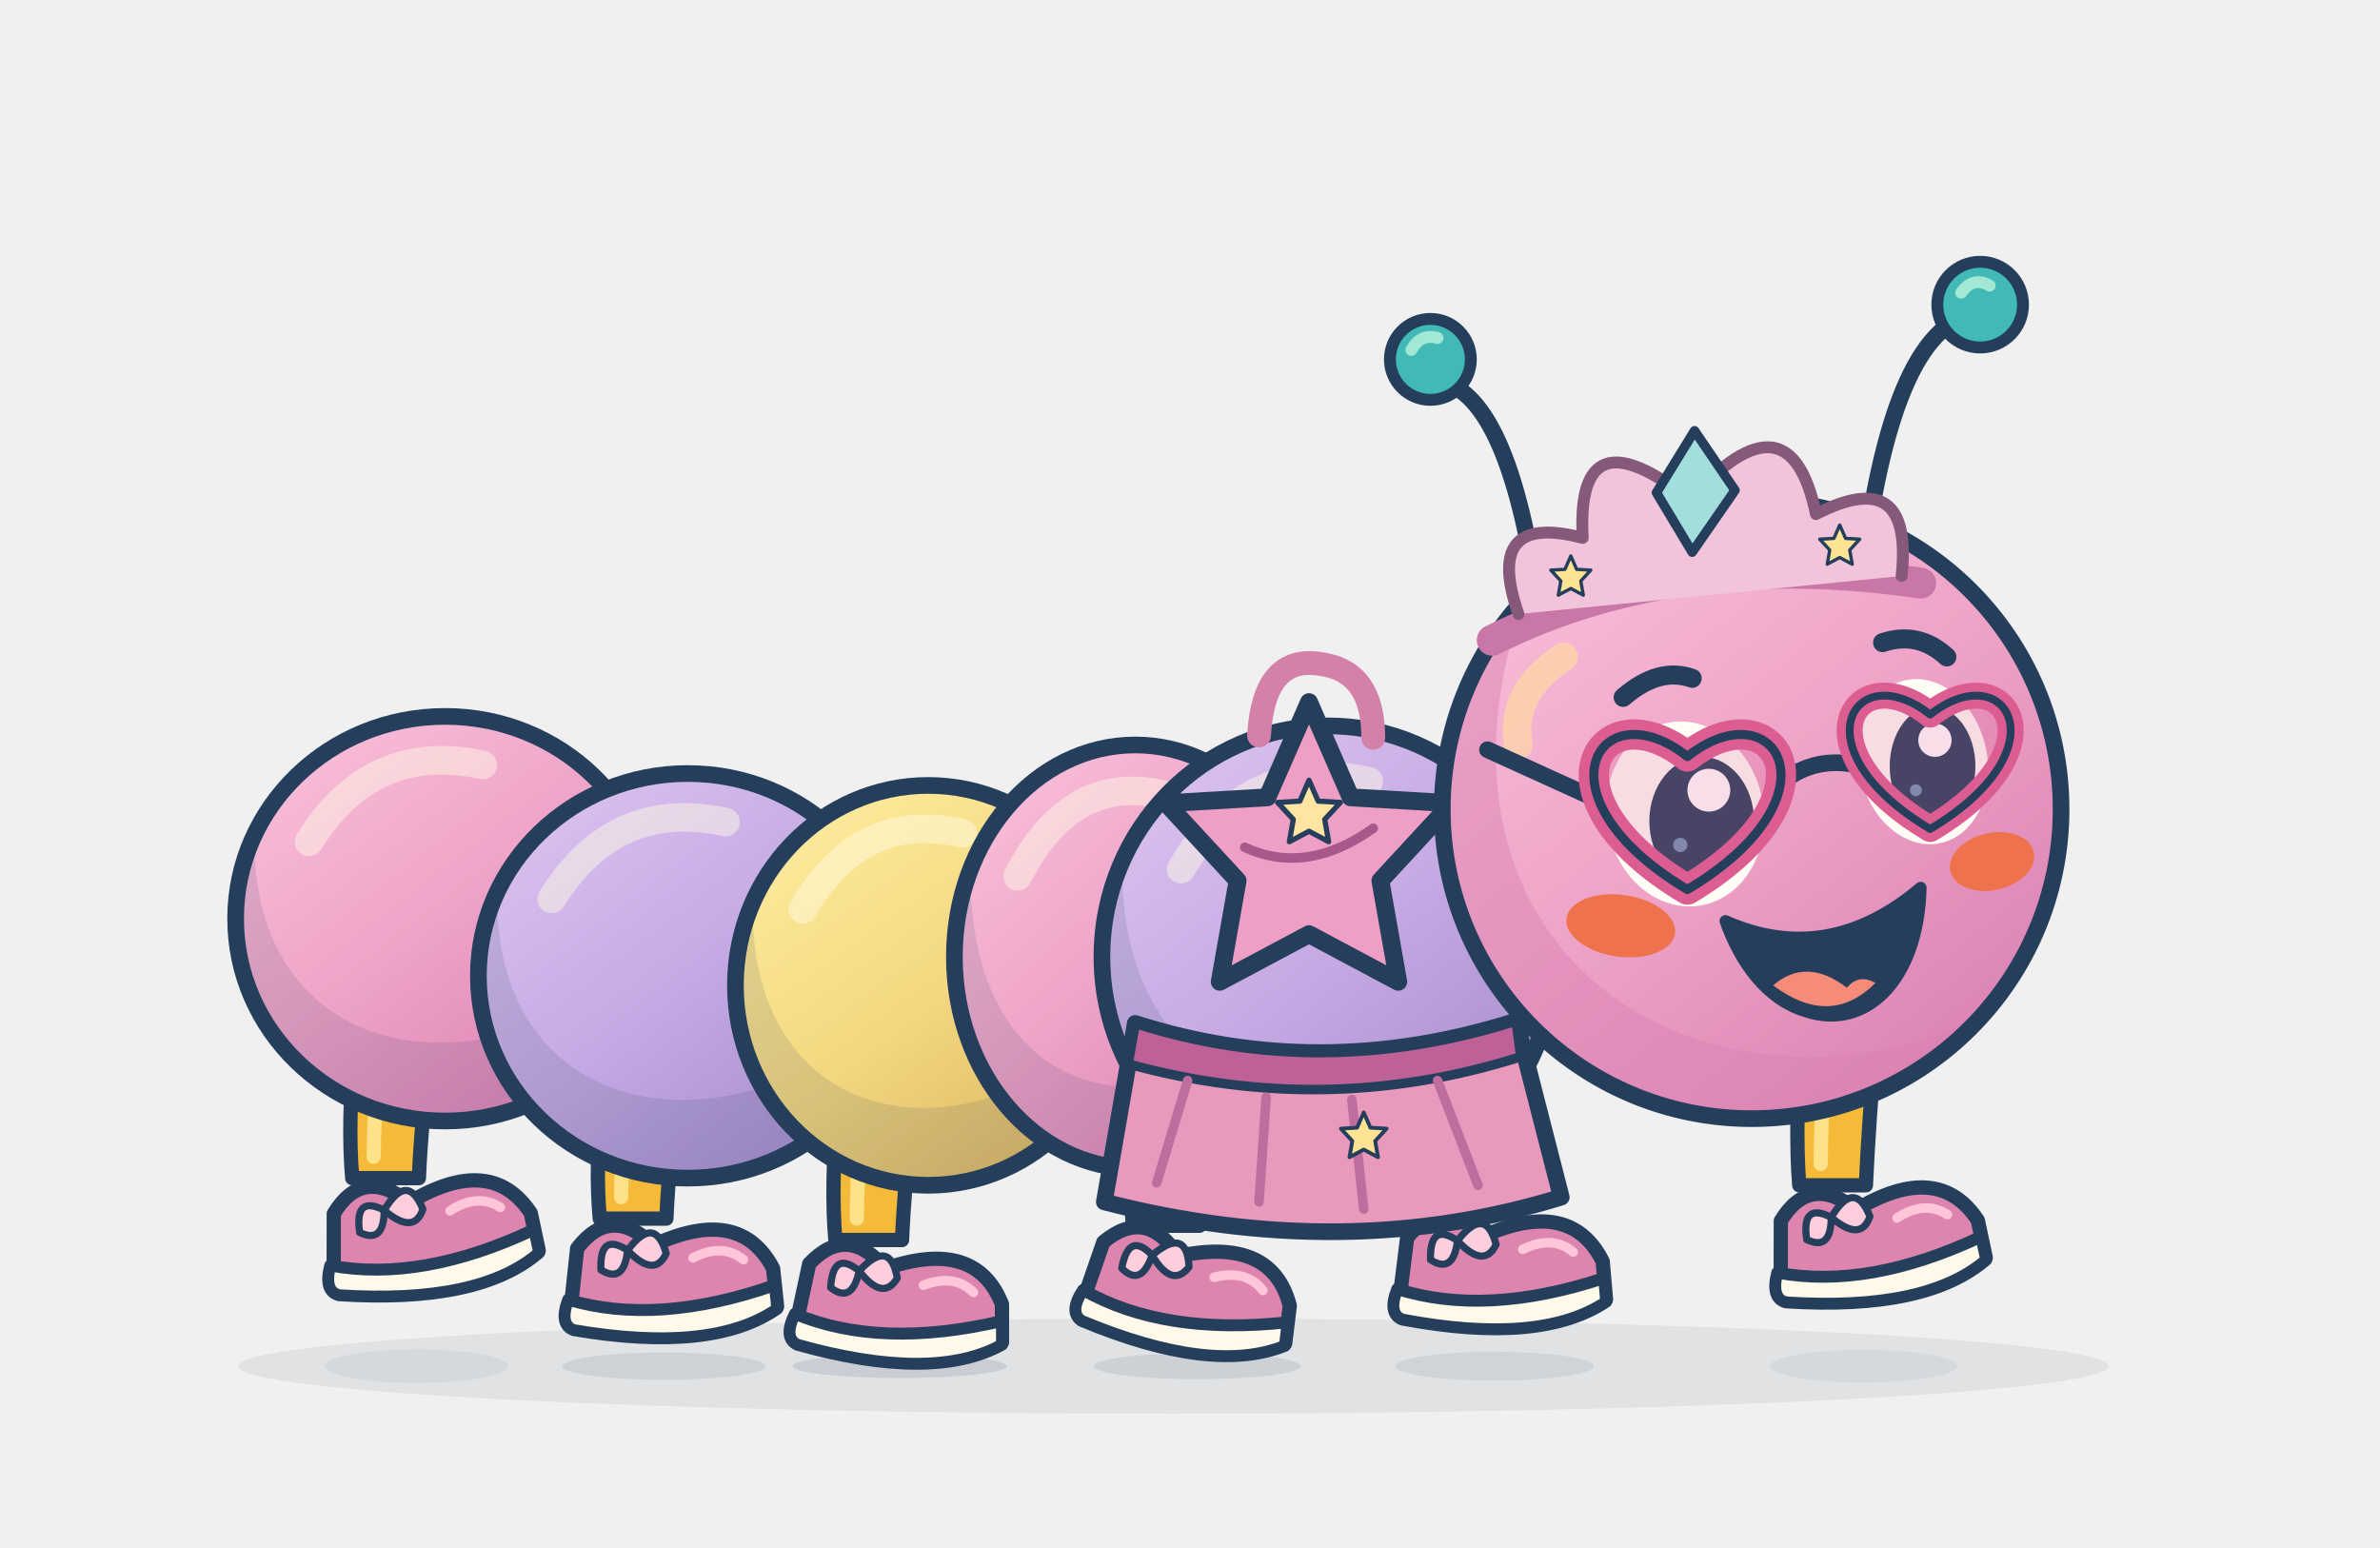
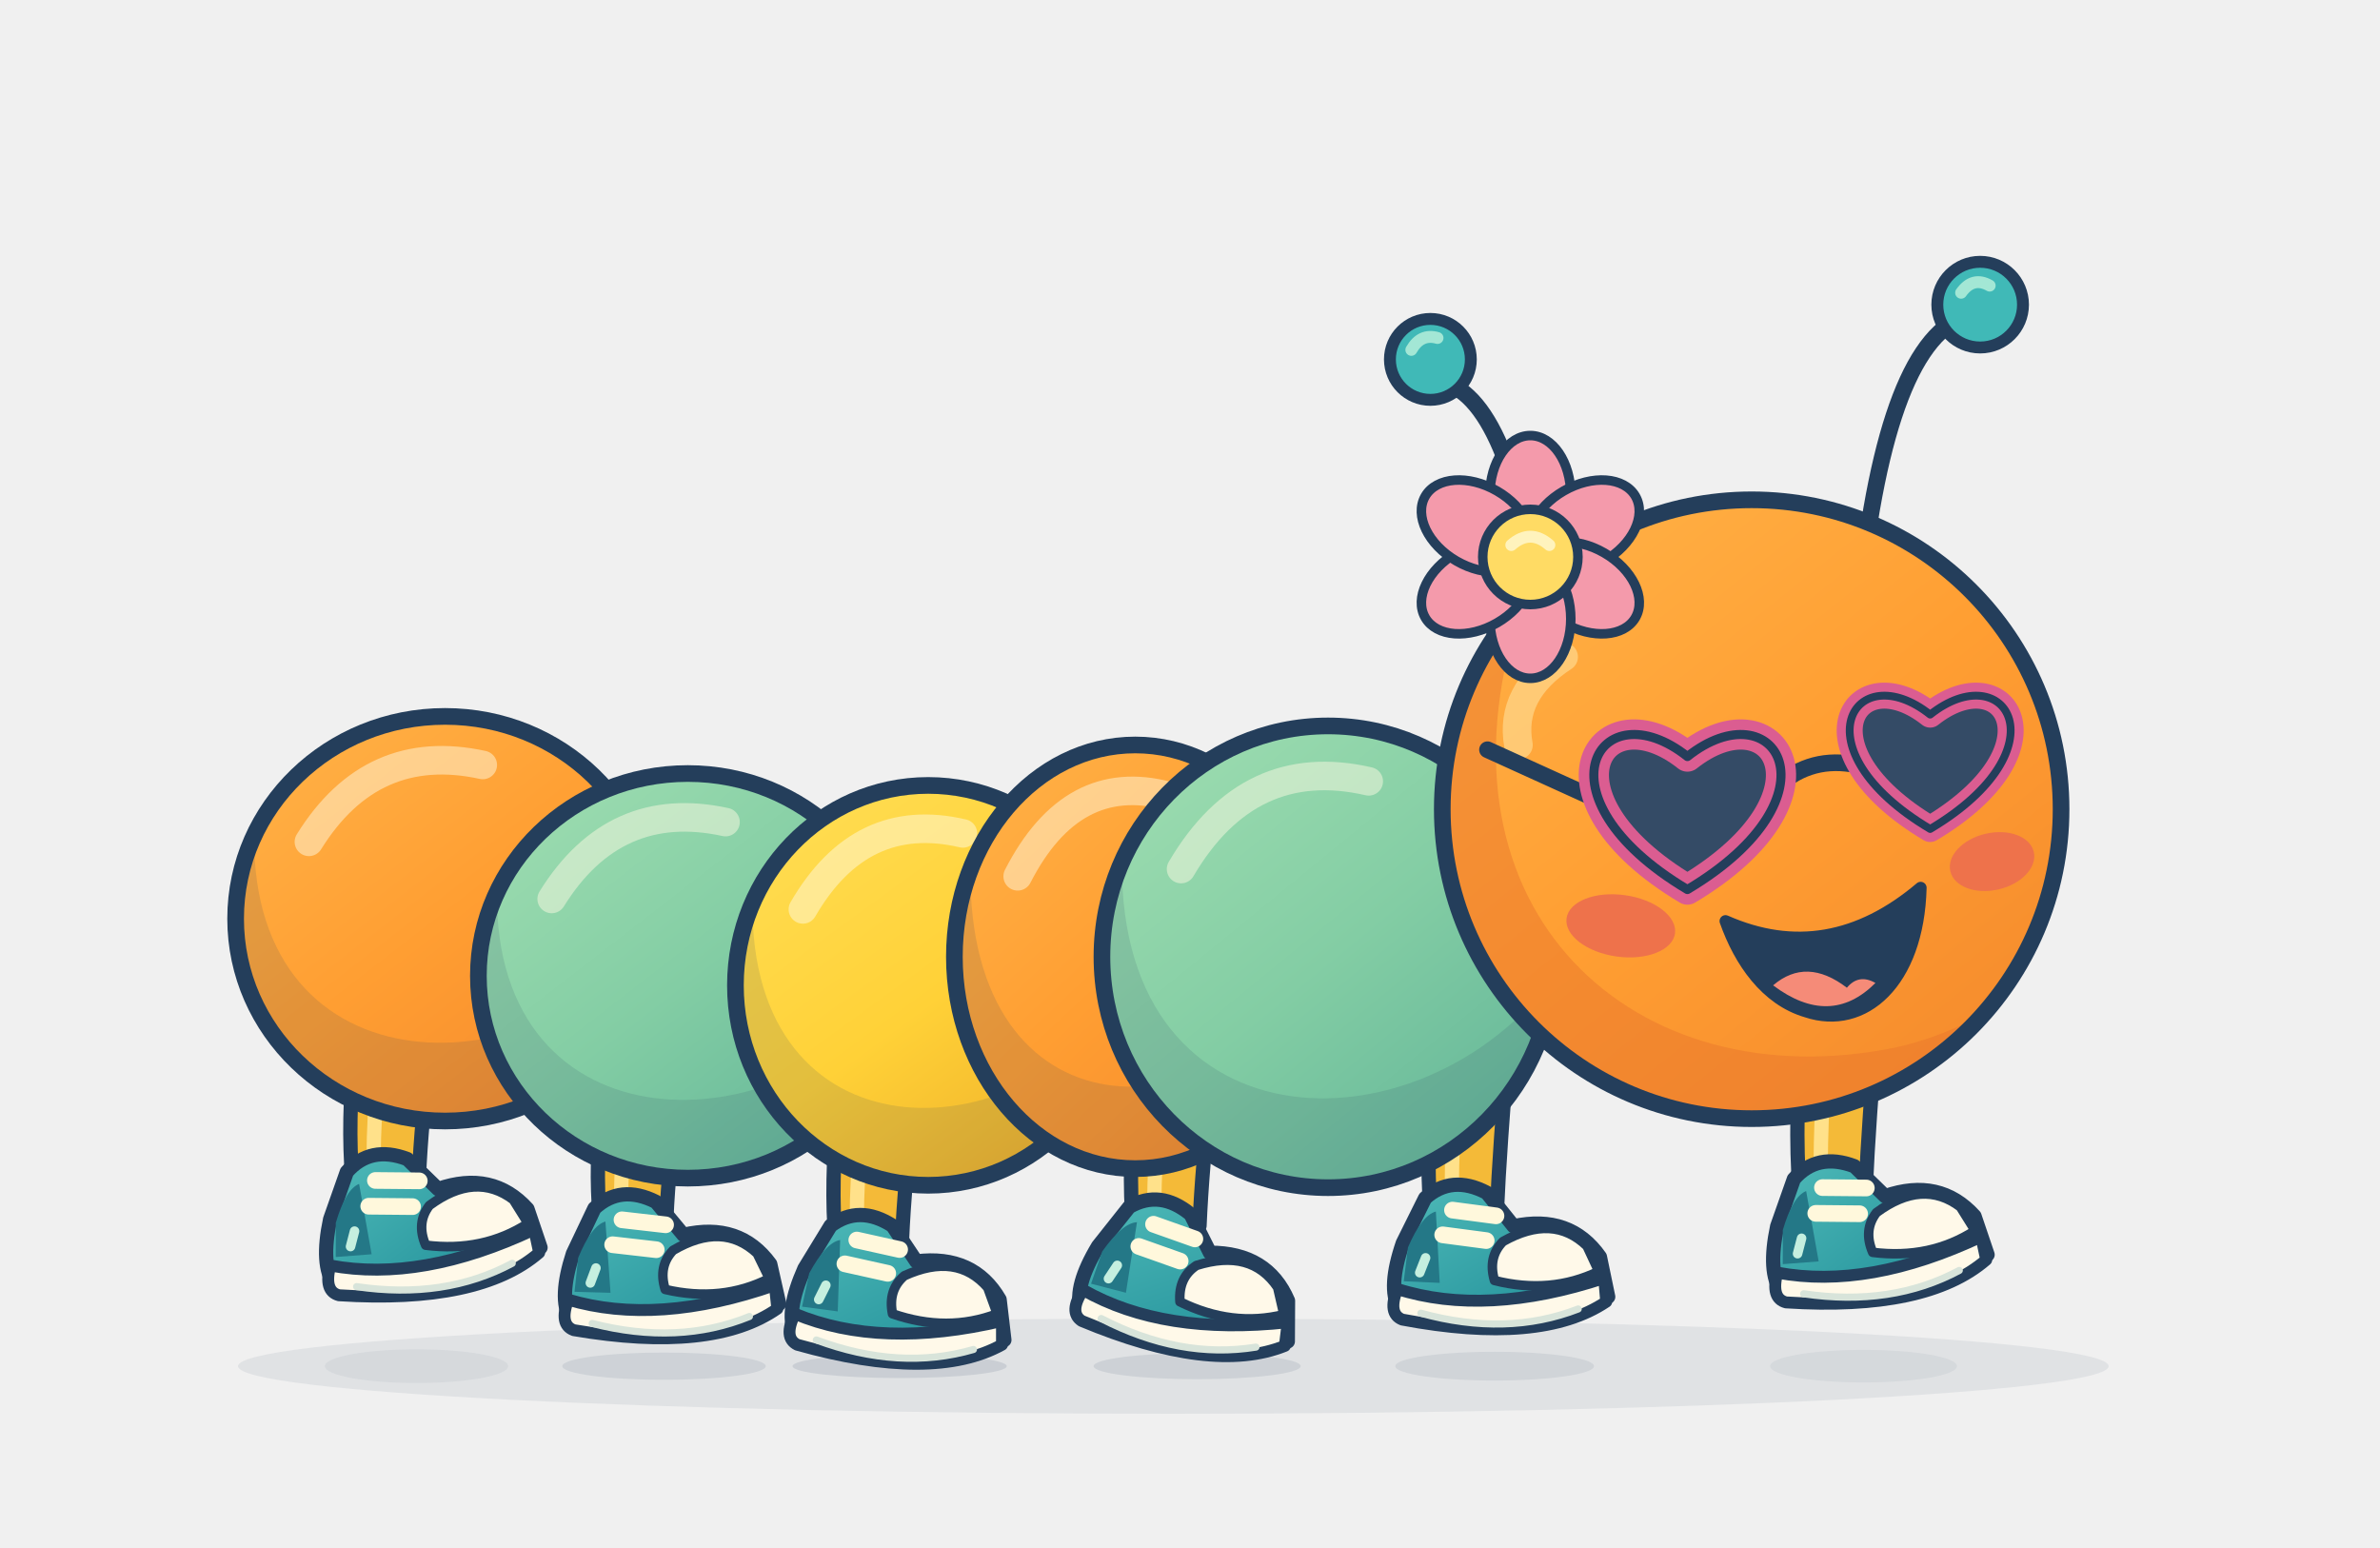
<svg xmlns="http://www.w3.org/2000/svg" width="1200" height="780" viewBox="0 0 1000 650" role="img" aria-labelledby="title desc">
  <defs>
    <linearGradient id="orange" x1="0" y1="0" x2=".8" y2="1">
-       <stop stop-color="#fac4dd" />
-       <stop offset=".55" stop-color="#eea2c7" />
-       <stop offset="1" stop-color="#da81b2" />
+       <stop stop-color="#ffb449" />
+       <stop offset=".55" stop-color="#ff9e32" />
+       <stop offset="1" stop-color="#f58b2d" />
    </linearGradient>
    <linearGradient id="mint" x1="0" y1="0" x2=".8" y2="1">
-       <stop stop-color="#dec7f2" />
-       <stop offset=".55" stop-color="#c5a9e4" />
-       <stop offset="1" stop-color="#a58cca" />
+       <stop stop-color="#a1dfb2" />
+       <stop offset=".55" stop-color="#83cda4" />
+       <stop offset="1" stop-color="#64b699" />
    </linearGradient>
    <linearGradient id="yellow" x1="0" y1="0" x2=".7" y2="1">
-       <stop stop-color="#fff0a3" />
-       <stop offset=".6" stop-color="#f4d780" />
-       <stop offset="1" stop-color="#dfb966" />
+       <stop stop-color="#ffdf57" />
+       <stop offset=".6" stop-color="#ffd137" />
+       <stop offset="1" stop-color="#f0b32b" />
    </linearGradient>
    <linearGradient id="shoe" x1="0" y1="0" x2=".7" y2="1">
      <stop stop-color="#4fbab8" />
      <stop offset="1" stop-color="#26949d" />
    </linearGradient>
    <linearGradient id="cap" x1="0" y1="0" x2="1" y2="1">
      <stop stop-color="#b4dc60" />
      <stop offset="1" stop-color="#85bb43" />
    </linearGradient>
    <clipPath id="face">
      <circle cx="736" cy="340" r="130" />
    </clipPath>
  </defs>
  <ellipse cx="493" cy="574" rx="393" ry="20" fill="#243e5b" opacity=".08" />
  <ellipse cx="175" cy="574" rx="38.5" ry="7.08" fill="#243e5b" opacity="0.055" />
  <ellipse cx="279" cy="574" rx="42.75" ry="5.72" fill="#243e5b" opacity="0.098" />
  <ellipse cx="378" cy="574" rx="45" ry="5" fill="#243e5b" opacity="0.12" />
  <ellipse cx="503" cy="574" rx="43.5" ry="5.48" fill="#243e5b" opacity="0.105" />
  <ellipse cx="628" cy="574" rx="41.75" ry="6.04" fill="#243e5b" opacity="0.087" />
  <ellipse cx="783" cy="574" rx="39.25" ry="6.84" fill="#243e5b" opacity="0.062" />
-   <g id="cape" />
  <g id="legs-and-sneakers">
    <g transform="translate(172 524)" stroke="#243e5b" stroke-linejoin="round" stroke-linecap="round">
      <path d="M-23 -84 L9 -84 Q5 -53 4 -29 L-24 -29 Q-26 -52 -23 -84Z" fill="#f4ba38" stroke-width="6" />
      <path d="M-13 -76 Q-15 -53 -15 -38" fill="none" stroke="#ffe18a" stroke-width="6" />
      <g transform="rotate(-12 -10 -32)">
-         <path d="M-35 -19 Q-19 -36 -3 -17 Q35 -30 46 -2 L46 14 Q1 28 -41 9Z" fill="#dd85ae" stroke-width="6" />
-         <path d="M-41 2 Q-5 17 46 5 L46 15 Q17 31 -40 15 Q-46 12 -41 2Z" fill="#fff9e9" stroke-width="5" />
-         <path d="M-14 -16 Q-25 -25 -26 -9 Q-17 -2 -14 -16 Q-1 -30 2 -13 Q-4 -3 -14 -16Z" fill="#ffcedd" stroke-width="3" />
-         <path d="M13 -10 Q26 -15 34 -7" fill="none" stroke="#ffc5d9" stroke-width="4" />
+         <path d="M-26 -35 Q-14 -44 0 -35 L10 -20 Q34 -23 45 -4 L47 13 Q20 27 -41 10 Q-45 1 -37 -17Z" fill="url(#shoe)" stroke-width="6" />
+         <path d="M-35 -15 Q-28 -28 -22 -29 L-23 1 L-38 -1Z" fill="#247887" stroke="none" />
+         <path d="M5 -14 Q27 -24 40 -9 L44 2 Q23 10 0 2 Q-2 -8 5 -14Z" fill="#fff9e9" stroke-width="4" />
+         <path d="M-41 2 Q-5 17 46 5 L46 15 Q17 31 -40 15 Q-46 12 -41 2Z" fill="#fff9e9" stroke-width="5" />
+         <path d="M-32 13 Q3 26 34 17" fill="none" stroke="#d8e4da" stroke-width="3" />
+         <path d="M-15 -29 l18 4 M-20 -19 l18 4" stroke="#fff8dc" stroke-width="7" />
+         <path d="M-28 -10 l-3 6" stroke="#c5efdf" stroke-width="4" />
      </g>
    </g>
    <g transform="translate(276 541)" stroke="#243e5b" stroke-linejoin="round" stroke-linecap="round">
      <path d="M-23 -76 L9 -76 Q5 -53 4 -29 L-24 -29 Q-26 -52 -23 -76Z" fill="#f4ba38" stroke-width="6" />
      <path d="M-13 -68 Q-15 -53 -15 -38" fill="none" stroke="#ffe18a" stroke-width="6" />
      <g transform="rotate(-6 -10 -32)">
-         <path d="M-35 -19 Q-19 -36 -3 -17 Q35 -30 46 -2 L46 14 Q1 28 -41 9Z" fill="#dd85ae" stroke-width="6" />
-         <path d="M-41 2 Q-5 17 46 5 L46 15 Q17 31 -40 15 Q-46 12 -41 2Z" fill="#fff9e9" stroke-width="5" />
-         <path d="M-14 -16 Q-25 -25 -26 -9 Q-17 -2 -14 -16 Q-1 -30 2 -13 Q-4 -3 -14 -16Z" fill="#ffcedd" stroke-width="3" />
-         <path d="M13 -10 Q26 -15 34 -7" fill="none" stroke="#ffc5d9" stroke-width="4" />
+         <path d="M-26 -35 Q-14 -44 0 -35 L10 -20 Q34 -23 45 -4 L47 13 Q20 27 -41 10 Q-45 1 -37 -17Z" fill="url(#shoe)" stroke-width="6" />
+         <path d="M-35 -15 Q-28 -28 -22 -29 L-23 1 L-38 -1Z" fill="#247887" stroke="none" />
+         <path d="M5 -14 Q27 -24 40 -9 L44 2 Q23 10 0 2 Q-2 -8 5 -14Z" fill="#fff9e9" stroke-width="4" />
+         <path d="M-41 2 Q-5 17 46 5 L46 15 Q17 31 -40 15 Q-46 12 -41 2Z" fill="#fff9e9" stroke-width="5" />
+         <path d="M-32 13 Q3 26 34 17" fill="none" stroke="#d8e4da" stroke-width="3" />
+         <path d="M-15 -29 l18 4 M-20 -19 l18 4" stroke="#fff8dc" stroke-width="7" />
+         <path d="M-28 -10 l-3 6" stroke="#c5efdf" stroke-width="4" />
      </g>
    </g>
    <g transform="translate(375 550)" stroke="#243e5b" stroke-linejoin="round" stroke-linecap="round">
      <path d="M-23 -85 L9 -85 Q5 -53 4 -29 L-24 -29 Q-26 -52 -23 -85Z" fill="#f4ba38" stroke-width="6" />
      <path d="M-13 -77 Q-15 -53 -15 -38" fill="none" stroke="#ffe18a" stroke-width="6" />
      <g transform="rotate(0 -10 -32)">
-         <path d="M-35 -19 Q-19 -36 -3 -17 Q35 -30 46 -2 L46 14 Q1 28 -41 9Z" fill="#dd85ae" stroke-width="6" />
-         <path d="M-41 2 Q-5 17 46 5 L46 15 Q17 31 -40 15 Q-46 12 -41 2Z" fill="#fff9e9" stroke-width="5" />
-         <path d="M-14 -16 Q-25 -25 -26 -9 Q-17 -2 -14 -16 Q-1 -30 2 -13 Q-4 -3 -14 -16Z" fill="#ffcedd" stroke-width="3" />
-         <path d="M13 -10 Q26 -15 34 -7" fill="none" stroke="#ffc5d9" stroke-width="4" />
+         <path d="M-26 -35 Q-14 -44 0 -35 L10 -20 Q34 -23 45 -4 L47 13 Q20 27 -41 10 Q-45 1 -37 -17Z" fill="url(#shoe)" stroke-width="6" />
+         <path d="M-35 -15 Q-28 -28 -22 -29 L-23 1 L-38 -1Z" fill="#247887" stroke="none" />
+         <path d="M5 -14 Q27 -24 40 -9 L44 2 Q23 10 0 2 Q-2 -8 5 -14Z" fill="#fff9e9" stroke-width="4" />
+         <path d="M-41 2 Q-5 17 46 5 L46 15 Q17 31 -40 15 Q-46 12 -41 2Z" fill="#fff9e9" stroke-width="5" />
+         <path d="M-32 13 Q3 26 34 17" fill="none" stroke="#d8e4da" stroke-width="3" />
+         <path d="M-15 -29 l18 4 M-20 -19 l18 4" stroke="#fff8dc" stroke-width="7" />
+         <path d="M-28 -10 l-3 6" stroke="#c5efdf" stroke-width="4" />
      </g>
    </g>
    <g transform="translate(500 544)" stroke="#243e5b" stroke-linejoin="round" stroke-linecap="round">
      <path d="M-23 -89 L9 -89 Q5 -53 4 -29 L-24 -29 Q-26 -52 -23 -89Z" fill="#f4ba38" stroke-width="6" />
      <path d="M-13 -81 Q-15 -53 -15 -38" fill="none" stroke="#ffe18a" stroke-width="6" />
      <g transform="rotate(7 -10 -32)">
-         <path d="M-35 -19 Q-19 -36 -3 -17 Q35 -30 46 -2 L46 14 Q1 28 -41 9Z" fill="#dd85ae" stroke-width="6" />
-         <path d="M-41 2 Q-5 17 46 5 L46 15 Q17 31 -40 15 Q-46 12 -41 2Z" fill="#fff9e9" stroke-width="5" />
-         <path d="M-14 -16 Q-25 -25 -26 -9 Q-17 -2 -14 -16 Q-1 -30 2 -13 Q-4 -3 -14 -16Z" fill="#ffcedd" stroke-width="3" />
-         <path d="M13 -10 Q26 -15 34 -7" fill="none" stroke="#ffc5d9" stroke-width="4" />
+         <path d="M-26 -35 Q-14 -44 0 -35 L10 -20 Q34 -23 45 -4 L47 13 Q20 27 -41 10 Q-45 1 -37 -17Z" fill="url(#shoe)" stroke-width="6" />
+         <path d="M-35 -15 Q-28 -28 -22 -29 L-23 1 L-38 -1Z" fill="#247887" stroke="none" />
+         <path d="M5 -14 Q27 -24 40 -9 L44 2 Q23 10 0 2 Q-2 -8 5 -14Z" fill="#fff9e9" stroke-width="4" />
+         <path d="M-41 2 Q-5 17 46 5 L46 15 Q17 31 -40 15 Q-46 12 -41 2Z" fill="#fff9e9" stroke-width="5" />
+         <path d="M-32 13 Q3 26 34 17" fill="none" stroke="#d8e4da" stroke-width="3" />
+         <path d="M-15 -29 l18 4 M-20 -19 l18 4" stroke="#fff8dc" stroke-width="7" />
+         <path d="M-28 -10 l-3 6" stroke="#c5efdf" stroke-width="4" />
      </g>
    </g>
    <g transform="translate(625 537)" stroke="#243e5b" stroke-linejoin="round" stroke-linecap="round">
      <path d="M-23 -102 L9 -102 Q5 -53 4 -29 L-24 -29 Q-26 -52 -23 -102Z" fill="#f4ba38" stroke-width="6" />
      <path d="M-13 -94 Q-15 -53 -15 -38" fill="none" stroke="#ffe18a" stroke-width="6" />
      <g transform="rotate(-5 -10 -32)">
-         <path d="M-35 -19 Q-19 -36 -3 -17 Q35 -30 46 -2 L46 14 Q1 28 -41 9Z" fill="#dd85ae" stroke-width="6" />
-         <path d="M-41 2 Q-5 17 46 5 L46 15 Q17 31 -40 15 Q-46 12 -41 2Z" fill="#fff9e9" stroke-width="5" />
-         <path d="M-14 -16 Q-25 -25 -26 -9 Q-17 -2 -14 -16 Q-1 -30 2 -13 Q-4 -3 -14 -16Z" fill="#ffcedd" stroke-width="3" />
-         <path d="M13 -10 Q26 -15 34 -7" fill="none" stroke="#ffc5d9" stroke-width="4" />
+         <path d="M-26 -35 Q-14 -44 0 -35 L10 -20 Q34 -23 45 -4 L47 13 Q20 27 -41 10 Q-45 1 -37 -17Z" fill="url(#shoe)" stroke-width="6" />
+         <path d="M-35 -15 Q-28 -28 -22 -29 L-23 1 L-38 -1Z" fill="#247887" stroke="none" />
+         <path d="M5 -14 Q27 -24 40 -9 L44 2 Q23 10 0 2 Q-2 -8 5 -14Z" fill="#fff9e9" stroke-width="4" />
+         <path d="M-41 2 Q-5 17 46 5 L46 15 Q17 31 -40 15 Q-46 12 -41 2Z" fill="#fff9e9" stroke-width="5" />
+         <path d="M-32 13 Q3 26 34 17" fill="none" stroke="#d8e4da" stroke-width="3" />
+         <path d="M-15 -29 l18 4 M-20 -19 l18 4" stroke="#fff8dc" stroke-width="7" />
+         <path d="M-28 -10 l-3 6" stroke="#c5efdf" stroke-width="4" />
      </g>
    </g>
    <g transform="translate(780 527)" stroke="#243e5b" stroke-linejoin="round" stroke-linecap="round">
      <path d="M-23 -102 L9 -102 Q5 -53 4 -29 L-24 -29 Q-26 -52 -23 -102Z" fill="#f4ba38" stroke-width="6" />
      <path d="M-13 -94 Q-15 -53 -15 -38" fill="none" stroke="#ffe18a" stroke-width="6" />
      <g transform="rotate(-12 -10 -32)">
-         <path d="M-35 -19 Q-19 -36 -3 -17 Q35 -30 46 -2 L46 14 Q1 28 -41 9Z" fill="#dd85ae" stroke-width="6" />
-         <path d="M-41 2 Q-5 17 46 5 L46 15 Q17 31 -40 15 Q-46 12 -41 2Z" fill="#fff9e9" stroke-width="5" />
-         <path d="M-14 -16 Q-25 -25 -26 -9 Q-17 -2 -14 -16 Q-1 -30 2 -13 Q-4 -3 -14 -16Z" fill="#ffcedd" stroke-width="3" />
-         <path d="M13 -10 Q26 -15 34 -7" fill="none" stroke="#ffc5d9" stroke-width="4" />
+         <path d="M-26 -35 Q-14 -44 0 -35 L10 -20 Q34 -23 45 -4 L47 13 Q20 27 -41 10 Q-45 1 -37 -17Z" fill="url(#shoe)" stroke-width="6" />
+         <path d="M-35 -15 Q-28 -28 -22 -29 L-23 1 L-38 -1Z" fill="#247887" stroke="none" />
+         <path d="M5 -14 Q27 -24 40 -9 L44 2 Q23 10 0 2 Q-2 -8 5 -14Z" fill="#fff9e9" stroke-width="4" />
+         <path d="M-41 2 Q-5 17 46 5 L46 15 Q17 31 -40 15 Q-46 12 -41 2Z" fill="#fff9e9" stroke-width="5" />
+         <path d="M-32 13 Q3 26 34 17" fill="none" stroke="#d8e4da" stroke-width="3" />
+         <path d="M-15 -29 l18 4 M-20 -19 l18 4" stroke="#fff8dc" stroke-width="7" />
+         <path d="M-28 -10 l-3 6" stroke="#c5efdf" stroke-width="4" />
      </g>
    </g>
  </g>
  <g id="body">
    <g id="tail" transform="translate(187 386)">
      <defs>
        <clipPath id="clip-tail">
          <ellipse rx="88" ry="85" />
        </clipPath>
      </defs>
      <ellipse rx="88" ry="85" fill="url(#orange)" />
      <g clip-path="url(#clip-tail)">
        <path d="M-79.2 -51 C-92.4 68 26.4 76.5 83.6 12.75 L123.2 110.5 H-123.2Z" fill="#243e5b" opacity=".13" />
        <path d="M-57.2 -32.3 Q-30.8 -74.8 15.84 -64.6" fill="none" stroke="#fffbe3" stroke-opacity=".48" stroke-width="12" stroke-linecap="round" />
      </g>
      <ellipse rx="88" ry="85" fill="none" stroke="#243e5b" stroke-width="7" />
    </g>
    <g id="mint-back" transform="translate(289 410)">
      <defs>
        <clipPath id="clip-mint-back">
          <ellipse rx="88" ry="85" />
        </clipPath>
      </defs>
      <ellipse rx="88" ry="85" fill="url(#mint)" />
      <g clip-path="url(#clip-mint-back)">
        <path d="M-79.2 -51 C-92.4 68 26.4 76.5 83.6 12.75 L123.2 110.5 H-123.2Z" fill="#243e5b" opacity=".13" />
        <path d="M-57.2 -32.3 Q-30.8 -74.8 15.84 -64.6" fill="none" stroke="#fffbe3" stroke-opacity=".48" stroke-width="12" stroke-linecap="round" />
      </g>
      <ellipse rx="88" ry="85" fill="none" stroke="#243e5b" stroke-width="7" />
    </g>
    <g id="yellow-middle" transform="translate(390 414)">
      <defs>
        <clipPath id="clip-yellow-middle">
          <ellipse rx="81" ry="84" />
        </clipPath>
      </defs>
      <ellipse rx="81" ry="84" fill="url(#yellow)" />
      <g clip-path="url(#clip-yellow-middle)">
        <path d="M-72.9 -50.4 C-85.05 67.2 24.3 75.6 76.95 12.6 L113.4 109.2 H-113.4Z" fill="#243e5b" opacity=".13" />
        <path d="M-52.65 -31.92 Q-28.35 -73.92 14.58 -63.84" fill="none" stroke="#fffbe3" stroke-opacity=".48" stroke-width="12" stroke-linecap="round" />
      </g>
      <ellipse rx="81" ry="84" fill="none" stroke="#243e5b" stroke-width="7" />
    </g>
    <g id="orange-middle" transform="translate(477 402)">
      <defs>
        <clipPath id="clip-orange-middle">
          <ellipse rx="76" ry="89" />
        </clipPath>
      </defs>
      <ellipse rx="76" ry="89" fill="url(#orange)" />
      <g clip-path="url(#clip-orange-middle)">
        <path d="M-68.4 -53.4 C-79.8 71.2 22.8 80.1 72.2 13.35 L106.4 115.7 H-106.4Z" fill="#243e5b" opacity=".13" />
        <path d="M-49.4 -33.82 Q-26.6 -78.32 13.68 -67.64" fill="none" stroke="#fffbe3" stroke-opacity=".48" stroke-width="12" stroke-linecap="round" />
      </g>
      <ellipse rx="76" ry="89" fill="none" stroke="#243e5b" stroke-width="7" />
    </g>
    <g id="mint-front" transform="translate(558 402)">
      <defs>
        <clipPath id="clip-mint-front">
          <ellipse rx="95" ry="97" />
        </clipPath>
      </defs>
      <ellipse rx="95" ry="97" fill="url(#mint)" />
      <g clip-path="url(#clip-mint-front)">
        <path d="M-85.5 -58.2 C-99.75 77.6 28.5 87.3 90.25 14.55 L133 126.1 H-133Z" fill="#243e5b" opacity=".13" />
        <path d="M-61.75 -36.86 Q-33.25 -85.36 17.1 -73.72" fill="none" stroke="#fffbe3" stroke-opacity=".48" stroke-width="12" stroke-linecap="round" />
      </g>
      <ellipse rx="95" ry="97" fill="none" stroke="#243e5b" stroke-width="7" />
    </g>
  </g>
  <g id="antennae" stroke="#243e5b" stroke-width="7" stroke-linecap="round">
    <path d="M649 275 Q638 172 608 161 M780 265 Q790 150 823 134" fill="none" />
    <circle cx="601" cy="151" r="17" fill="#40b9b7" stroke-width="5" />
    <circle cx="832" cy="128" r="18" fill="#40b9b7" stroke-width="5" />
    <path d="M593 147 Q597 140 604 142 M824 123 Q829 116 836 120" fill="none" stroke="#a3e7d5" stroke-width="5" />
  </g>
-   <g id="clothing">
-     <g stroke="#243e5b" stroke-width="7" stroke-linejoin="round" stroke-linecap="round">
-       <path d="M477 430 Q555 455 637 429 L656 503 Q565 531 464 505Z" fill="#e99abc" />
-       <path d="M477 430 Q555 455 637 429 L639 444 Q557 470 474 447Z" fill="#bd6197" stroke-width="4" />
-       <path d="M499 454 l-13 43 M532 461 l-3 44 M568 462 l5 46 M604 454 l17 44" fill="none" stroke="#bf6d9e" stroke-width="4" />
-       <path transform="translate(573 477) scale(0.4)" d="M0 -24 L7 -8 L24 -7 L12 6 L15 23 L0 15 L-15 23 L-12 6 L-24 -7 L-7 -8Z" fill="#ffe394" stroke-width="4" />
-     </g>
-   </g>
-   <g id="backpack">
-     <g stroke="#243e5b" stroke-width="7" stroke-linejoin="round" stroke-linecap="round">
-       <path d="M529 309 Q531 275 555 279 Q577 282 577 310" fill="none" stroke="#d481aa" stroke-width="10" />
-       <path transform="translate(550 355) scale(2.5)" d="M0 -24 L7 -8 L24 -7 L12 6 L15 23 L0 15 L-15 23 L-12 6 L-24 -7 L-7 -8Z" fill="#ef9fc5" stroke-width="3" />
-       <path d="M523 356 Q549 368 577 348" fill="none" stroke="#a9588c" stroke-width="4" />
-       <path transform="translate(550 341) scale(0.55)" d="M0 -24 L7 -8 L24 -7 L12 6 L15 23 L0 15 L-15 23 L-12 6 L-24 -7 L-7 -8Z" fill="#ffe5a1" stroke-width="4" />
-     </g>
-   </g>
+   <g id="back-accessory" data-item="espalda-nada" />
  <g id="head" stroke-linecap="round" stroke-linejoin="round">
    <circle cx="736" cy="340" r="130" fill="url(#orange)" />
    <g clip-path="url(#face)">
-       <path d="M638 259 C599 382 686 463 797 440 C836 431 862 408 877 382 L889 496 L588 499 L580 240Z" fill="#da81b2" opacity=".48" />
+       <path d="M638 259 C599 382 686 463 797 440 C836 431 862 408 877 382 L889 496 L588 499 L580 240Z" fill="#e8752b" opacity=".48" />
      <path d="M638 313 Q634 291 657 276" fill="none" stroke="#ffe09a" stroke-width="12" opacity=".6" />
    </g>
    <circle cx="736" cy="340" r="130" fill="none" stroke="#243e5b" stroke-width="7" />
-     <g id="eyes">
-       <ellipse cx="708" cy="342" rx="33" ry="39" fill="#fffdf6" transform="rotate(-10 708 342)" />
-       <ellipse cx="808" cy="320" rx="27" ry="35" fill="#fffdf6" transform="rotate(-12 808 320)" />
-       <ellipse cx="715" cy="345" rx="22" ry="27" fill="#243e5b" />
-       <ellipse cx="812" cy="322" rx="18" ry="25" fill="#243e5b" />
-       <circle cx="718" cy="332" r="9" fill="white" />
-       <circle cx="813" cy="311" r="7" fill="white" />
-       <circle cx="706" cy="355" r="3" fill="#6b94b1" />
-       <circle cx="805" cy="332" r="2.5" fill="#6b94b1" />
-       <path d="M682 293 Q697 280 711 285 M791 270 Q806 265 818 276" fill="none" stroke="#243e5b" stroke-width="8" />
-     </g>
+     <g id="eyes" data-hidden="accessory" />
    <ellipse cx="681" cy="389" rx="23" ry="13" fill="#ee724b" transform="rotate(8 681 389)" />
    <ellipse cx="837" cy="362" rx="18" ry="12" fill="#ee724b" transform="rotate(-13 837 362)" />
    <g id="mouth">
      <path d="M725 387 Q768 406 807 373 C806 413 783 433 759 425 C742 420 731 404 725 387Z" fill="#243e5b" stroke="#243e5b" stroke-width="5" />
      <path d="M745 414 Q759 402 776 415 Q781 409 788 413 Q769 432 745 414Z" fill="#f58b78" />
    </g>
  </g>
  <g id="face-accessory">
    <g stroke="#243e5b" stroke-width="7" stroke-linejoin="round" stroke-linecap="round">
      <path d="M669 335 L625 315 M745 332 Q759 318 778 321" fill="none" />
      <g transform="translate(709 342) scale(1.27)">
-         <path d="M0 25 C-52 -6 -29 -42 0 -19 C29 -42 52 -6 0 25Z" fill="#db5d91" fill-opacity=".20" stroke="#db5d91" stroke-width="10" />
+         <path d="M0 25 C-52 -6 -29 -42 0 -19 C29 -42 52 -6 0 25Z" fill="#344b66" stroke="#db5d91" stroke-width="10" />
        <path d="M0 25 C-52 -6 -29 -42 0 -19 C29 -42 52 -6 0 25Z" fill="none" stroke-width="3" />
      </g>
      <g transform="translate(811 321) scale(1.0922)">
-         <path d="M0 25 C-52 -6 -29 -42 0 -19 C29 -42 52 -6 0 25Z" fill="#db5d91" fill-opacity=".20" stroke="#db5d91" stroke-width="10" />
+         <path d="M0 25 C-52 -6 -29 -42 0 -19 C29 -42 52 -6 0 25Z" fill="#344b66" stroke="#db5d91" stroke-width="10" />
        <path d="M0 25 C-52 -6 -29 -42 0 -19 C29 -42 52 -6 0 25Z" fill="none" stroke-width="3" />
      </g>
    </g>
  </g>
  <g id="jockey">
    <g stroke="#243e5b" stroke-width="7" stroke-linejoin="round" stroke-linecap="round">
-       <path d="M627 269 Q705 230 807 245" stroke="#c977a6" stroke-width="13" fill="none" />
-       <path d="M638 258 Q623 215 665 226 Q662 172 710 210 Q752 163 763 216 Q804 195 799 242" fill="#f2c4dc" stroke="#865879" stroke-width="5" />
-       <path d="M711 232 l-15 -25 16 -26 17 25Z" fill="#a2dedc" stroke-width="4" />
-       <path transform="translate(660 242) scale(0.35)" d="M0 -24 L7 -8 L24 -7 L12 6 L15 23 L0 15 L-15 23 L-12 6 L-24 -7 L-7 -8Z" fill="#ffe394" stroke-width="4" />
-       <path transform="translate(773 229) scale(0.35)" d="M0 -24 L7 -8 L24 -7 L12 6 L15 23 L0 15 L-15 23 L-12 6 L-24 -7 L-7 -8Z" fill="#ffe394" stroke-width="4" />
+       <path d="M635 278 Q611 238 627 212 Q662 232 646 270" fill="#85bb63" stroke-width="5" />
+       <g transform="translate(643 234)">
+         <ellipse cx="0" cy="-26" rx="17" ry="25" transform="rotate(0)" fill="#f49aab" stroke-width="4" />
+         <ellipse cx="0" cy="-26" rx="17" ry="25" transform="rotate(60)" fill="#f49aab" stroke-width="4" />
+         <ellipse cx="0" cy="-26" rx="17" ry="25" transform="rotate(120)" fill="#f49aab" stroke-width="4" />
+         <ellipse cx="0" cy="-26" rx="17" ry="25" transform="rotate(180)" fill="#f49aab" stroke-width="4" />
+         <ellipse cx="0" cy="-26" rx="17" ry="25" transform="rotate(240)" fill="#f49aab" stroke-width="4" />
+         <ellipse cx="0" cy="-26" rx="17" ry="25" transform="rotate(300)" fill="#f49aab" stroke-width="4" />
+         <circle r="20" fill="#ffdb64" stroke-width="4" />
+         <path d="M-8 -5 Q0 -12 8 -5" stroke="#fff3bd" stroke-width="5" fill="none" />
+       </g>
    </g>
  </g>
</svg>
